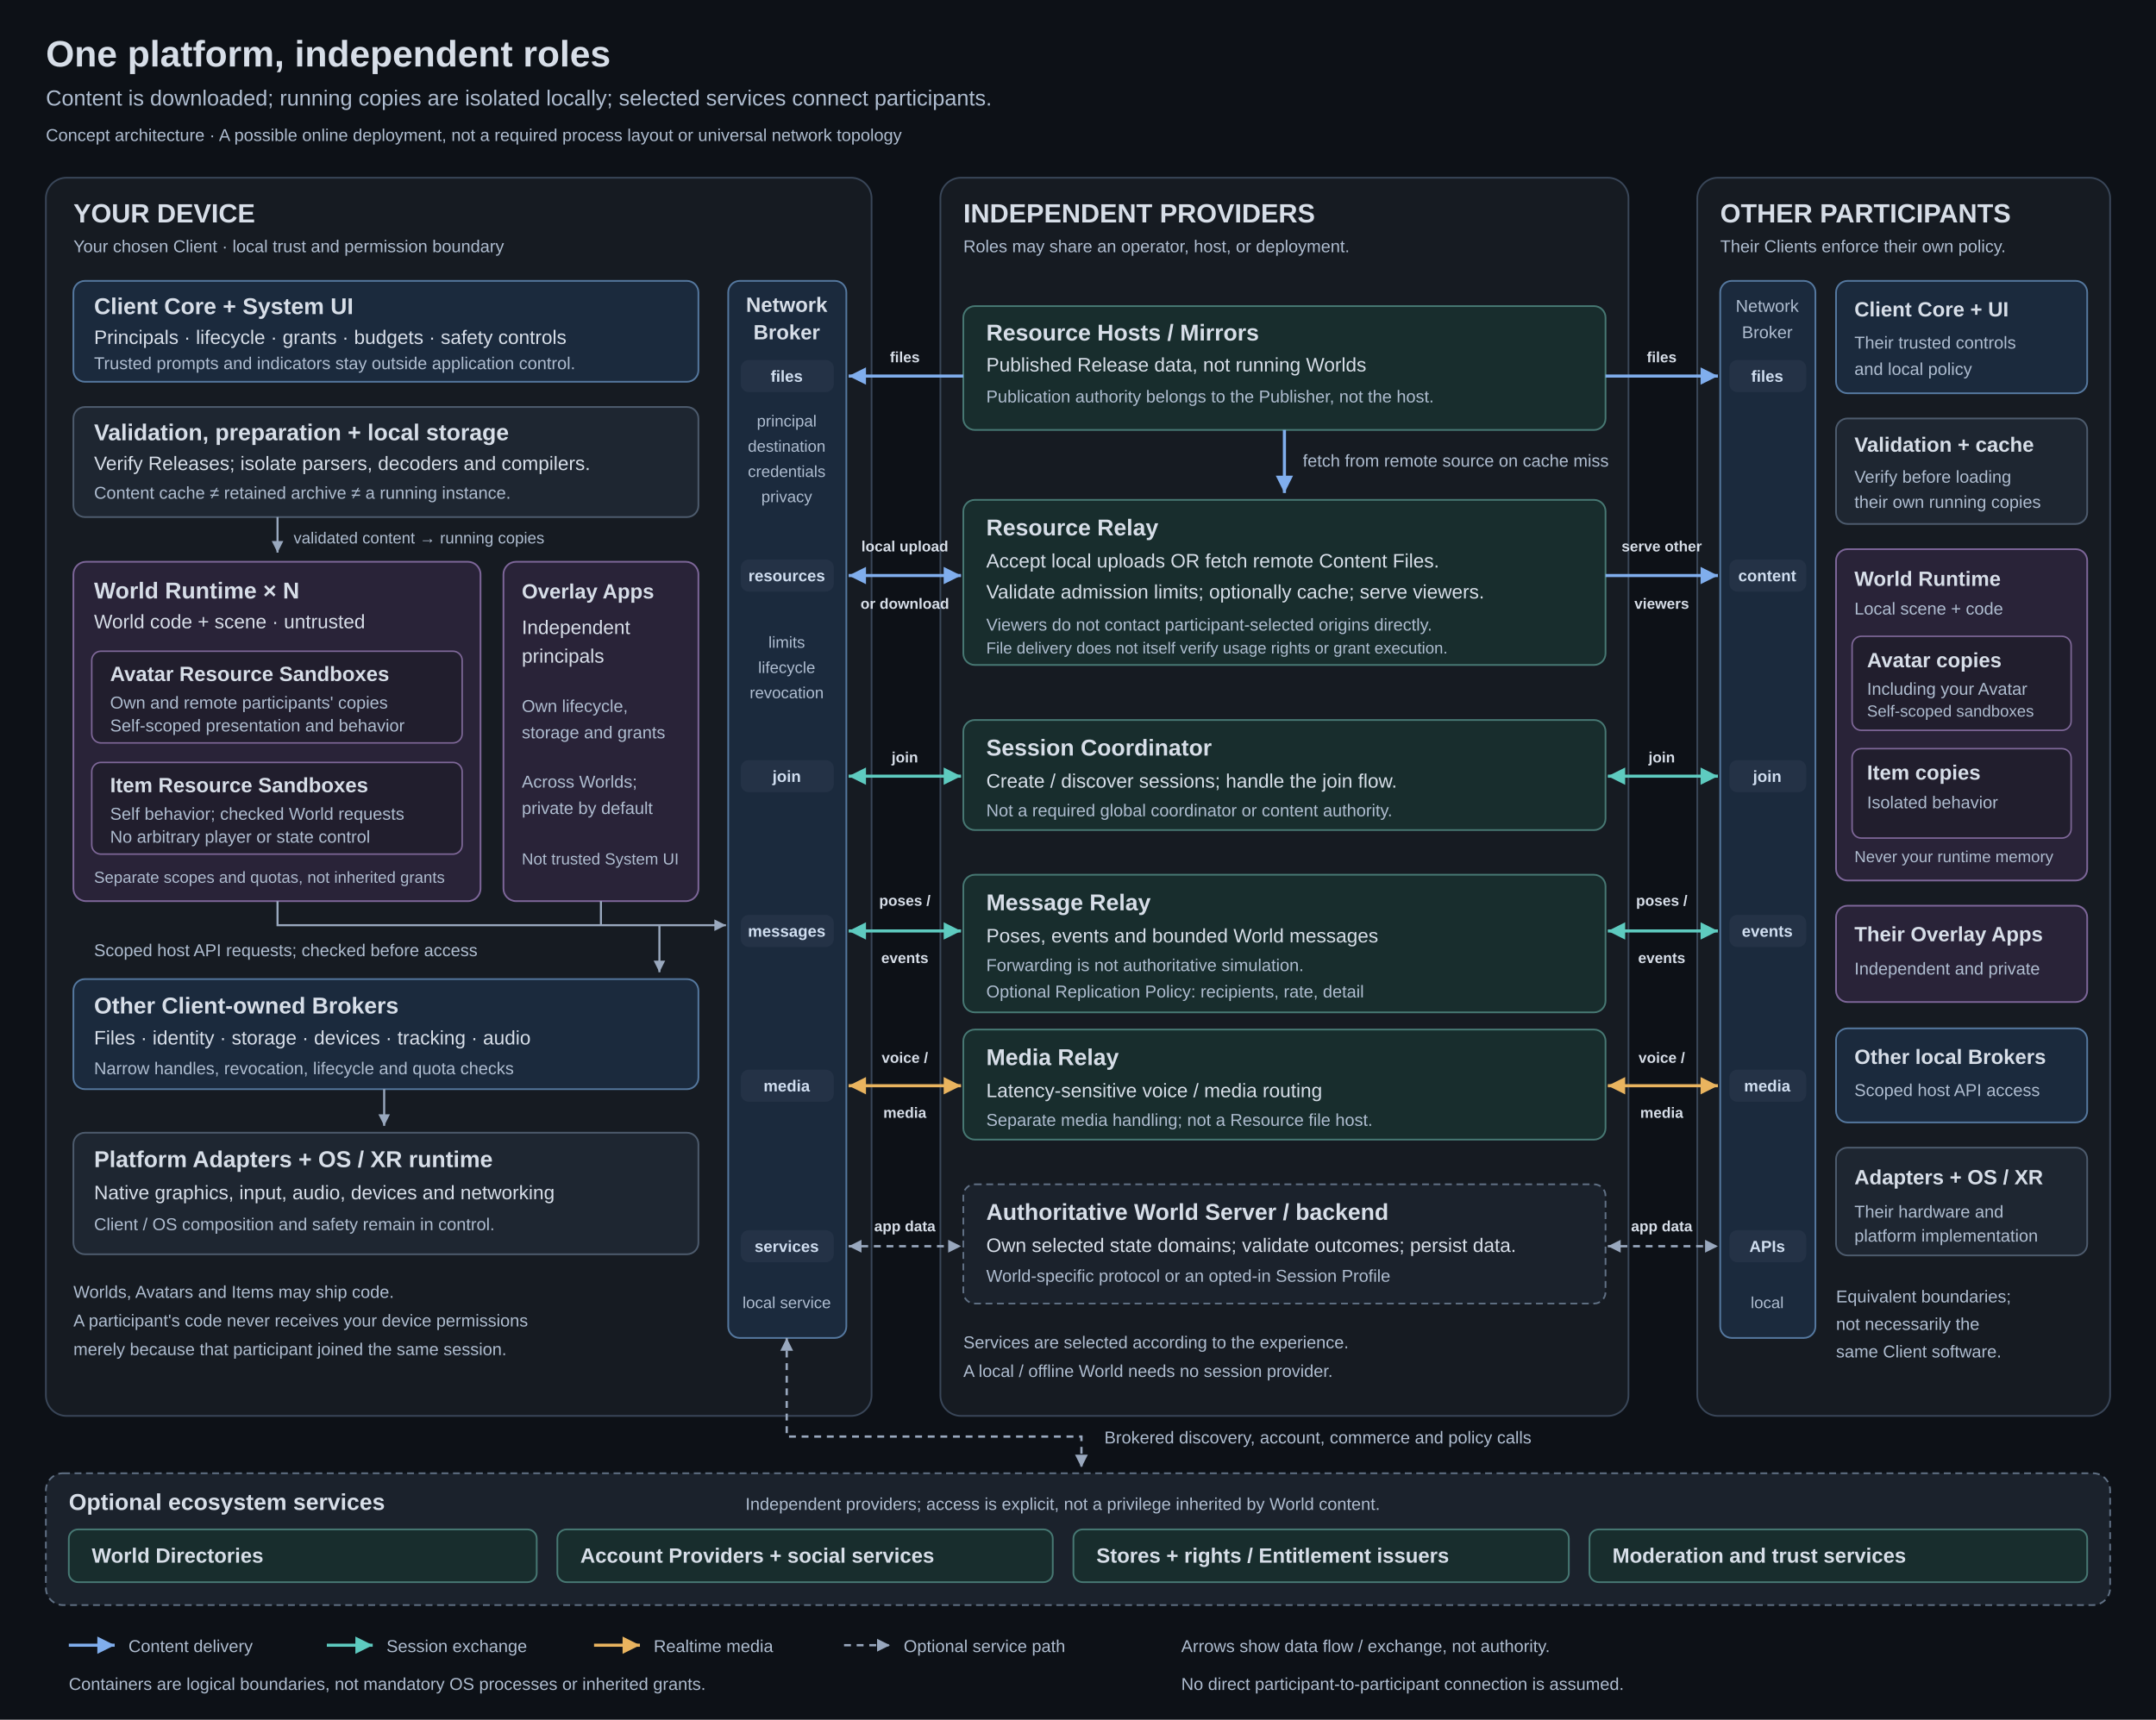
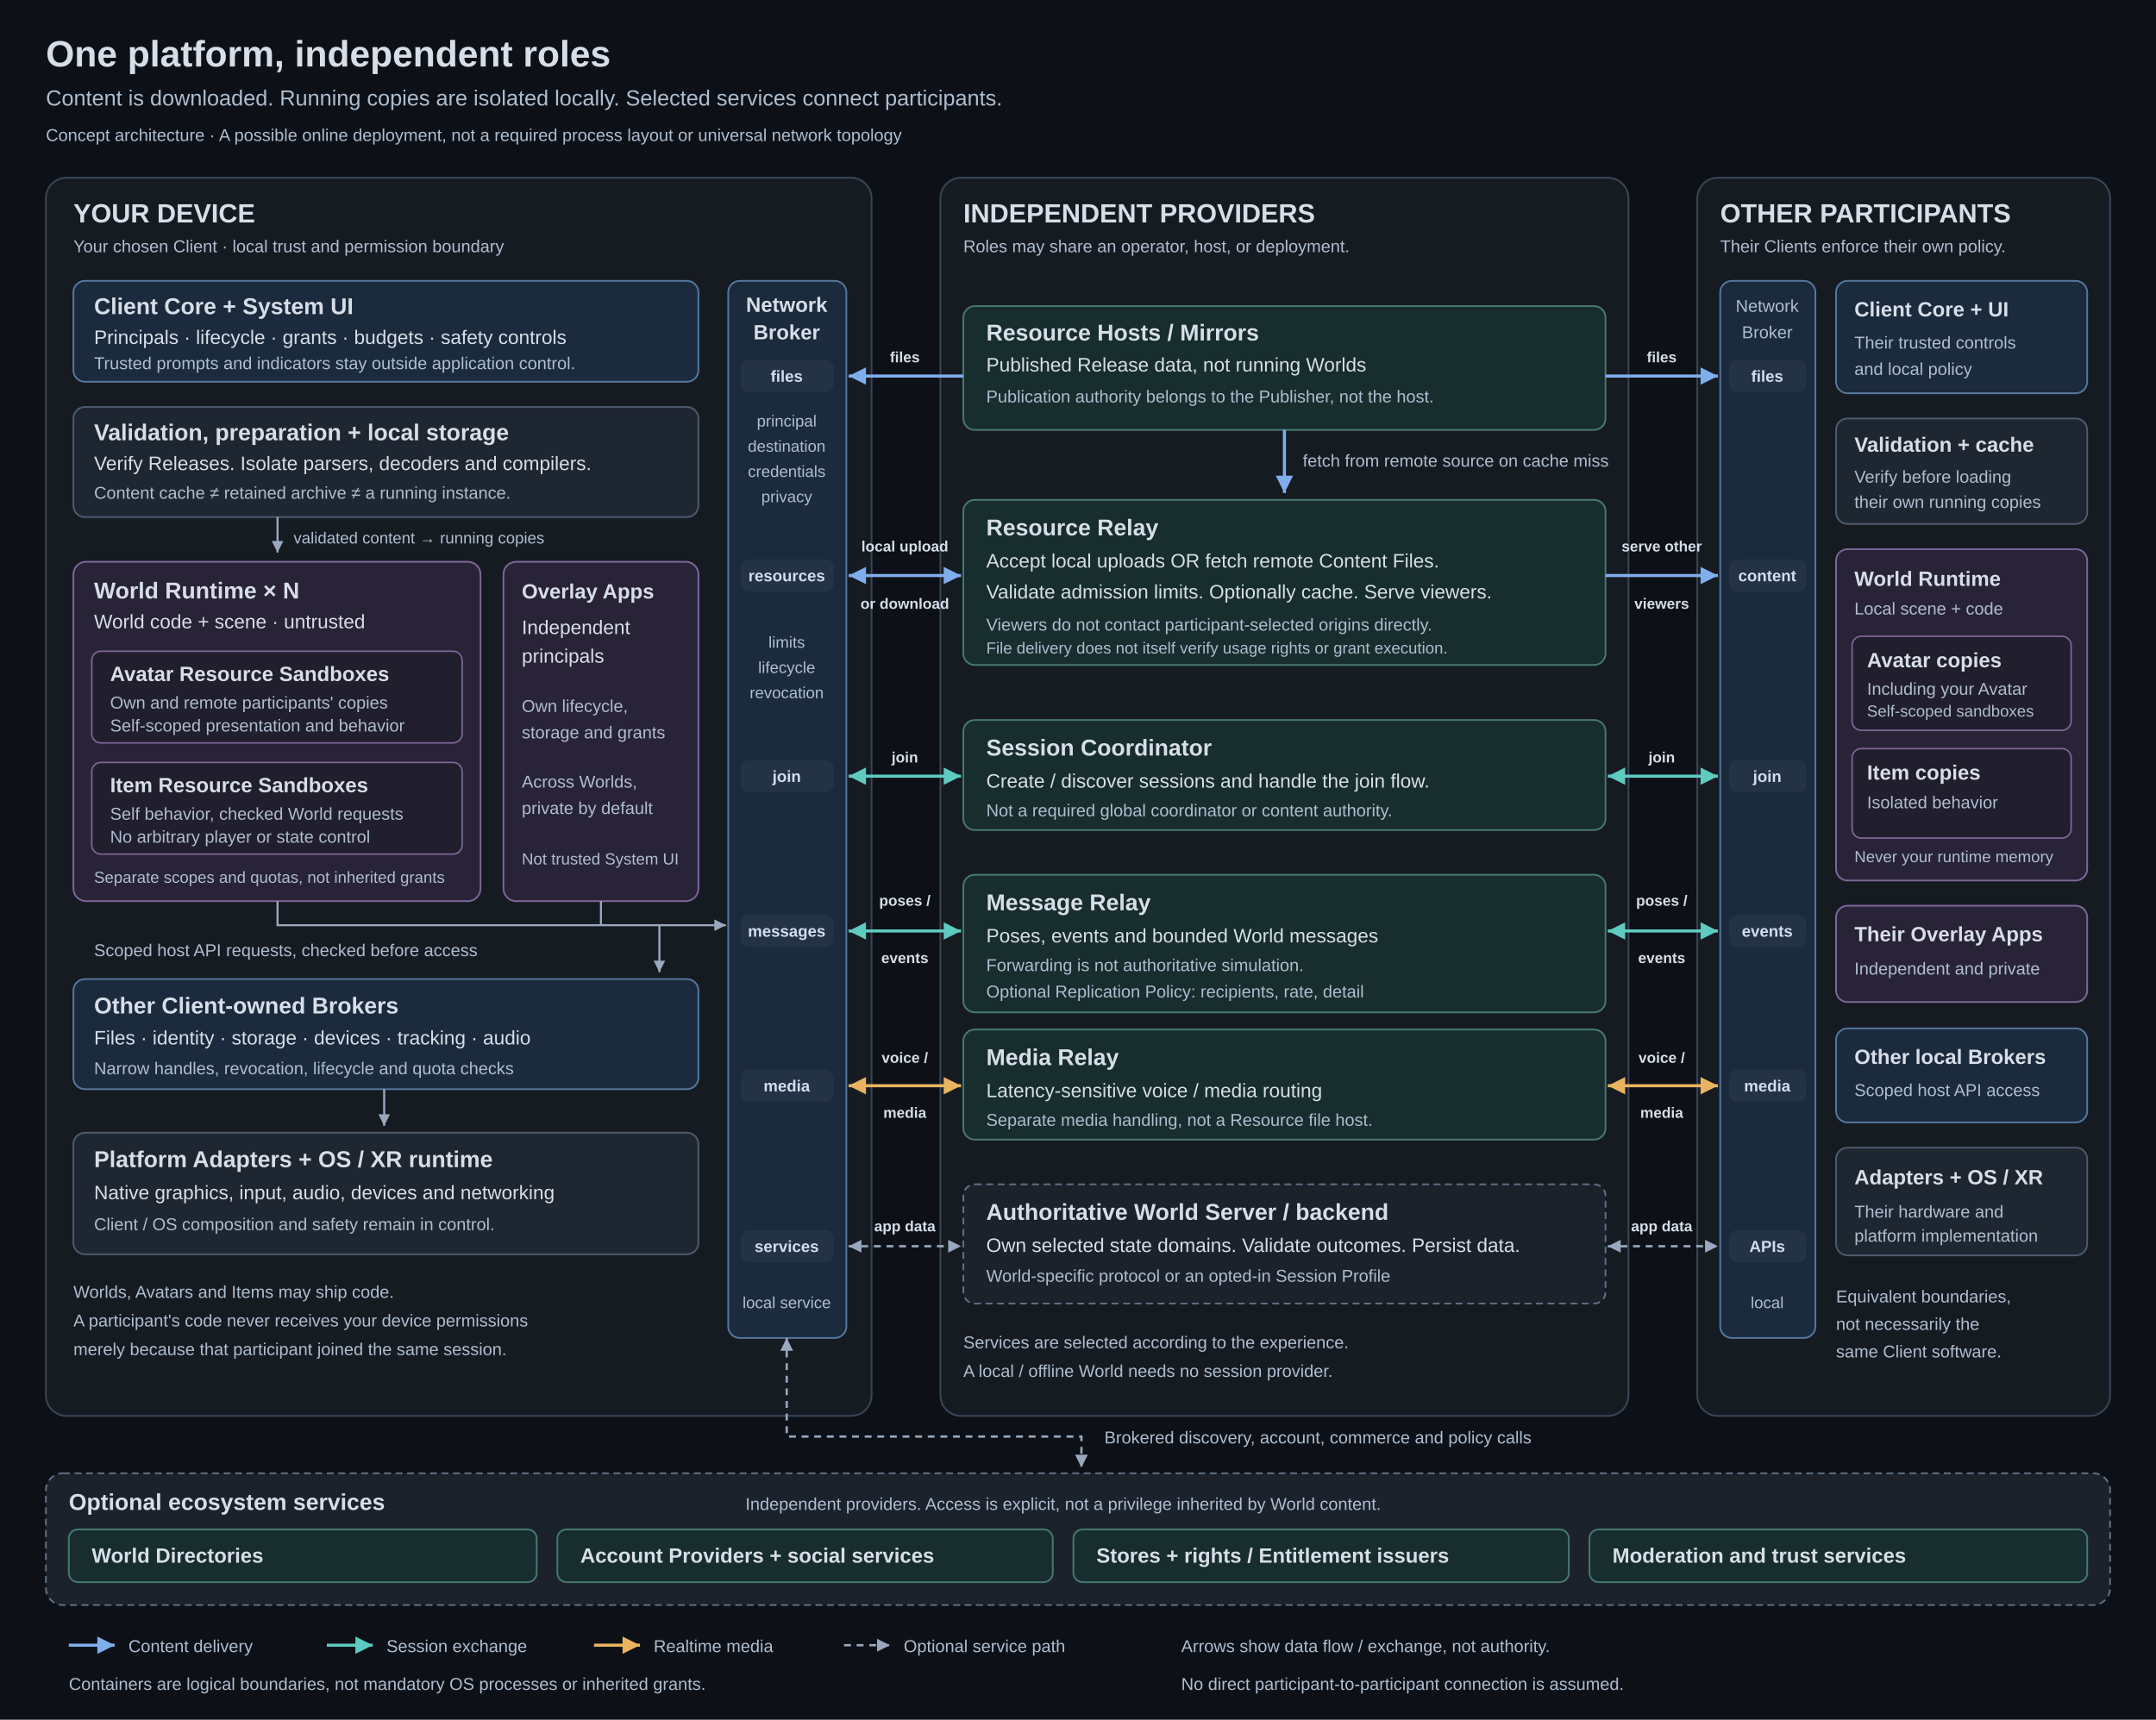
<svg xmlns="http://www.w3.org/2000/svg" width="1880" height="1500" viewBox="0 0 1880 1500" role="img" aria-labelledby="title description">
  <defs>
    <style>
      text { font-family: Arial, Helvetica, sans-serif; fill: #d7dee8; }
      .heading { font-size: 32px; font-weight: 700; }
      .subtitle { font-size: 19px; fill: #afbdd0; }
      .lane-title { font-size: 23px; font-weight: 700; }
      .card-title { font-size: 20px; font-weight: 700; }
      .small-title { font-size: 18px; font-weight: 700; }
      .body { font-size: 17px; }
      .small { font-size: 15px; fill: #afbdd0; }
      .tiny { font-size: 14px; fill: #afbdd0; }
      .port { font-size: 14px; font-weight: 700; fill: #d0def0; text-anchor: middle; }
      .flow-label { font-size: 13px; font-weight: 700; text-anchor: middle; }
      .lane { fill: #161b22; stroke: #394658; stroke-width: 1.5; }
      .trusted { fill: #1b2a3d; stroke: #55789f; stroke-width: 1.5; }
      .support { fill: #1e2631; stroke: #4d5b6d; stroke-width: 1.5; }
      .sandbox { fill: #292338; stroke: #7d6699; stroke-width: 1.5; }
      .nested { fill: #211e2d; stroke: #7f6899; stroke-width: 1.3; }
      .service { fill: #182d2d; stroke: #477873; stroke-width: 1.5; }
      .optional { fill: #1b222c; stroke: #607084; stroke-width: 1.5; stroke-dasharray: 6 4; }
      .content-flow { fill: none; stroke: #80aeed; stroke-width: 2.7; }
      .session-flow { fill: none; stroke: #5ecbc0; stroke-width: 2.7; }
      .media-flow { fill: none; stroke: #e9b45f; stroke-width: 2.7; }
      .local-flow { fill: none; stroke: #99a8be; stroke-width: 1.8; }
      .optional-flow { fill: none; stroke: #99a8be; stroke-width: 2; stroke-dasharray: 6 5; }
    </style>
    <marker id="blue-arrow" viewBox="0 0 10 10" refX="8" refY="5" markerWidth="7" markerHeight="7" orient="auto-start-reverse">
      <path d="M 0 1 L 8 5 L 0 9 Z" fill="#80aeed" />
    </marker>
    <marker id="teal-arrow" viewBox="0 0 10 10" refX="8" refY="5" markerWidth="7" markerHeight="7" orient="auto-start-reverse">
      <path d="M 0 1 L 8 5 L 0 9 Z" fill="#5ecbc0" />
    </marker>
    <marker id="amber-arrow" viewBox="0 0 10 10" refX="8" refY="5" markerWidth="7" markerHeight="7" orient="auto-start-reverse">
      <path d="M 0 1 L 8 5 L 0 9 Z" fill="#e9b45f" />
    </marker>
    <marker id="grey-arrow" viewBox="0 0 10 10" refX="8" refY="5" markerWidth="7" markerHeight="7" orient="auto-start-reverse">
      <path d="M 0 1 L 8 5 L 0 9 Z" fill="#99a8be" />
    </marker>
  </defs>
  <rect width="1880" height="1500" fill="#0d1117" />
  <text x="40" y="58" class="heading">One platform, independent roles</text>
-   <text x="40" y="92" class="subtitle">Content is downloaded; running copies are isolated locally; selected services connect participants.</text>
+   <text x="40" y="92" class="subtitle">Content is downloaded. Running copies are isolated locally. Selected services connect participants.</text>
  <text x="40" y="123" class="small">Concept architecture · A possible online deployment, not a required process layout or universal network topology</text>
  <rect x="40" y="155" width="720" height="1080" rx="18" class="lane" />
  <rect x="820" y="155" width="600" height="1080" rx="18" class="lane" />
  <rect x="1480" y="155" width="360" height="1080" rx="18" class="lane" />
  <text x="64" y="194" class="lane-title">YOUR DEVICE</text>
  <text x="840" y="194" class="lane-title">INDEPENDENT PROVIDERS</text>
  <text x="1500" y="194" class="lane-title">OTHER PARTICIPANTS</text>
  <text x="64" y="220" class="small">Your chosen Client · local trust and permission boundary</text>
  <text x="840" y="220" class="small">Roles may share an operator, host, or deployment.</text>
  <text x="1500" y="220" class="small">Their Clients enforce their own policy.</text>
  <rect x="64" y="245" width="545" height="88" rx="10" class="trusted" />
  <text x="82" y="274" class="card-title">Client Core + System UI</text>
  <text x="82" y="300" class="body">Principals · lifecycle · grants · budgets · safety controls</text>
  <text x="82" y="322" class="small">Trusted prompts and indicators stay outside application control.</text>
  <rect x="64" y="355" width="545" height="96" rx="10" class="support" />
  <text x="82" y="384" class="card-title">Validation, preparation + local storage</text>
-   <text x="82" y="410" class="body">Verify Releases; isolate parsers, decoders and compilers.</text>
+   <text x="82" y="410" class="body">Verify Releases. Isolate parsers, decoders and compilers.</text>
  <text x="82" y="435" class="small">Content cache ≠ retained archive ≠ a running instance.</text>
  <path d="M 242 451 L 242 482" class="local-flow" marker-end="url(#grey-arrow)" />
  <text x="256" y="474" class="tiny">validated content → running copies</text>
  <rect x="64" y="490" width="355" height="296" rx="11" class="sandbox" />
  <text x="82" y="522" class="card-title">World Runtime × N</text>
  <text x="82" y="548" class="body">World code + scene · untrusted</text>
  <rect x="80" y="568" width="323" height="80" rx="8" class="nested" />
  <text x="96" y="594" class="small-title">Avatar Resource Sandboxes</text>
  <text x="96" y="618" class="small">Own and remote participants' copies</text>
  <text x="96" y="638" class="small">Self-scoped presentation and behavior</text>
  <rect x="80" y="665" width="323" height="80" rx="8" class="nested" />
  <text x="96" y="691" class="small-title">Item Resource Sandboxes</text>
-   <text x="96" y="715" class="small">Self behavior; checked World requests</text>
+   <text x="96" y="715" class="small">Self behavior, checked World requests</text>
  <text x="96" y="735" class="small">No arbitrary player or state control</text>
  <text x="82" y="770" class="tiny">Separate scopes and quotas, not inherited grants</text>
  <rect x="439" y="490" width="170" height="296" rx="11" class="sandbox" />
  <text x="455" y="522" class="small-title">Overlay Apps</text>
  <text x="455" y="553" class="body">Independent</text>
  <text x="455" y="578" class="body">principals</text>
  <text x="455" y="621" class="small">Own lifecycle,</text>
  <text x="455" y="644" class="small">storage and grants</text>
-   <text x="455" y="687" class="small">Across Worlds;</text>
+   <text x="455" y="687" class="small">Across Worlds,</text>
  <text x="455" y="710" class="small">private by default</text>
  <text x="455" y="754" class="tiny">Not trusted System UI</text>
  <path d="M 242 786 L 242 807 L 633 807" class="local-flow" marker-end="url(#grey-arrow)" />
  <path d="M 524 786 L 524 807" class="local-flow" />
  <path d="M 575 807 L 575 848" class="local-flow" marker-end="url(#grey-arrow)" />
-   <text x="82" y="834" class="small">Scoped host API requests; checked before access</text>
+   <text x="82" y="834" class="small">Scoped host API requests, checked before access</text>
  <rect x="64" y="854" width="545" height="96" rx="10" class="trusted" />
  <text x="82" y="884" class="card-title">Other Client-owned Brokers</text>
  <text x="82" y="911" class="body">Files · identity · storage · devices · tracking · audio</text>
  <text x="82" y="937" class="small">Narrow handles, revocation, lifecycle and quota checks</text>
  <path d="M 335 950 L 335 982" class="local-flow" marker-end="url(#grey-arrow)" />
  <rect x="64" y="988" width="545" height="106" rx="10" class="support" />
  <text x="82" y="1018" class="card-title">Platform Adapters + OS / XR runtime</text>
  <text x="82" y="1046" class="body">Native graphics, input, audio, devices and networking</text>
  <text x="82" y="1073" class="small">Client / OS composition and safety remain in control.</text>
  <text x="64" y="1132" class="small">Worlds, Avatars and Items may ship code.</text>
  <text x="64" y="1157" class="small">A participant's code never receives your device permissions</text>
  <text x="64" y="1182" class="small">merely because that participant joined the same session.</text>
  <rect x="635" y="245" width="103" height="922" rx="10" class="trusted" />
  <text x="686" y="272" class="small-title" text-anchor="middle">Network</text>
  <text x="686" y="296" class="small-title" text-anchor="middle">Broker</text>
  <text x="686" y="372" class="tiny" text-anchor="middle">principal</text>
  <text x="686" y="394" class="tiny" text-anchor="middle">destination</text>
  <text x="686" y="416" class="tiny" text-anchor="middle">credentials</text>
  <text x="686" y="438" class="tiny" text-anchor="middle">privacy</text>
  <text x="686" y="565" class="tiny" text-anchor="middle">limits</text>
  <text x="686" y="587" class="tiny" text-anchor="middle">lifecycle</text>
  <text x="686" y="609" class="tiny" text-anchor="middle">revocation</text>
  <text x="686" y="1141" class="tiny" text-anchor="middle">local service</text>
  <rect x="646" y="314" width="81" height="28" rx="7" fill="#243246" />
  <text x="686" y="333" class="port">files</text>
  <rect x="646" y="488" width="81" height="28" rx="7" fill="#243246" />
  <text x="686" y="507" class="port">resources</text>
  <rect x="646" y="663" width="81" height="28" rx="7" fill="#243246" />
  <text x="686" y="682" class="port">join</text>
  <rect x="646" y="798" width="81" height="28" rx="7" fill="#243246" />
  <text x="686" y="817" class="port">messages</text>
  <rect x="646" y="933" width="81" height="28" rx="7" fill="#243246" />
  <text x="686" y="952" class="port">media</text>
  <rect x="646" y="1073" width="81" height="28" rx="7" fill="#243246" />
  <text x="686" y="1092" class="port">services</text>
  <rect x="840" y="267" width="560" height="108" rx="10" class="service" />
  <text x="860" y="297" class="card-title">Resource Hosts / Mirrors</text>
  <text x="860" y="324" class="body">Published Release data, not running Worlds</text>
  <text x="860" y="351" class="small">Publication authority belongs to the Publisher, not the host.</text>
  <path d="M 1120 375 L 1120 430" class="content-flow" marker-end="url(#blue-arrow)" />
  <text x="1136" y="407" class="small">fetch from remote source on cache miss</text>
  <rect x="840" y="436" width="560" height="144" rx="10" class="service" />
  <text x="860" y="467" class="card-title">Resource Relay</text>
  <text x="860" y="495" class="body">Accept local uploads OR fetch remote Content Files.</text>
-   <text x="860" y="522" class="body">Validate admission limits; optionally cache; serve viewers.</text>
+   <text x="860" y="522" class="body">Validate admission limits. Optionally cache. Serve viewers.</text>
  <text x="860" y="550" class="small">Viewers do not contact participant-selected origins directly.</text>
  <text x="860" y="570" class="tiny">File delivery does not itself verify usage rights or grant execution.</text>
  <rect x="840" y="628" width="560" height="96" rx="10" class="service" />
  <text x="860" y="659" class="card-title">Session Coordinator</text>
-   <text x="860" y="687" class="body">Create / discover sessions; handle the join flow.</text>
+   <text x="860" y="687" class="body">Create / discover sessions and handle the join flow.</text>
  <text x="860" y="712" class="small">Not a required global coordinator or content authority.</text>
  <rect x="840" y="763" width="560" height="120" rx="10" class="service" />
  <text x="860" y="794" class="card-title">Message Relay</text>
  <text x="860" y="822" class="body">Poses, events and bounded World messages</text>
  <text x="860" y="847" class="small">Forwarding is not authoritative simulation.</text>
  <text x="860" y="870" class="small">Optional Replication Policy: recipients, rate, detail</text>
  <rect x="840" y="898" width="560" height="96" rx="10" class="service" />
  <text x="860" y="929" class="card-title">Media Relay</text>
  <text x="860" y="957" class="body">Latency-sensitive voice / media routing</text>
-   <text x="860" y="982" class="small">Separate media handling; not a Resource file host.</text>
+   <text x="860" y="982" class="small">Separate media handling, not a Resource file host.</text>
  <rect x="840" y="1033" width="560" height="104" rx="10" class="optional" />
  <text x="860" y="1064" class="card-title">Authoritative World Server / backend</text>
-   <text x="860" y="1092" class="body">Own selected state domains; validate outcomes; persist data.</text>
+   <text x="860" y="1092" class="body">Own selected state domains. Validate outcomes. Persist data.</text>
  <text x="860" y="1118" class="small">World-specific protocol or an opted-in Session Profile</text>
  <text x="840" y="1176" class="small">Services are selected according to the experience.</text>
  <text x="840" y="1201" class="small">A local / offline World needs no session provider.</text>
  <rect x="1500" y="245" width="83" height="922" rx="10" class="trusted" />
  <text x="1541" y="272" class="small" text-anchor="middle">Network</text>
  <text x="1541" y="295" class="small" text-anchor="middle">Broker</text>
  <rect x="1508" y="314" width="67" height="28" rx="7" fill="#243246" />
  <text x="1541" y="333" class="port">files</text>
  <rect x="1508" y="488" width="67" height="28" rx="7" fill="#243246" />
  <text x="1541" y="507" class="port">content</text>
  <rect x="1508" y="663" width="67" height="28" rx="7" fill="#243246" />
  <text x="1541" y="682" class="port">join</text>
  <rect x="1508" y="798" width="67" height="28" rx="7" fill="#243246" />
  <text x="1541" y="817" class="port">events</text>
  <rect x="1508" y="933" width="67" height="28" rx="7" fill="#243246" />
  <text x="1541" y="952" class="port">media</text>
  <rect x="1508" y="1073" width="67" height="28" rx="7" fill="#243246" />
  <text x="1541" y="1092" class="port">APIs</text>
  <text x="1541" y="1141" class="tiny" text-anchor="middle">local</text>
  <rect x="1601" y="245" width="219" height="98" rx="10" class="trusted" />
  <text x="1617" y="276" class="small-title">Client Core + UI</text>
  <text x="1617" y="304" class="small">Their trusted controls</text>
  <text x="1617" y="327" class="small">and local policy</text>
  <rect x="1601" y="365" width="219" height="92" rx="10" class="support" />
  <text x="1617" y="394" class="small-title">Validation + cache</text>
  <text x="1617" y="421" class="small">Verify before loading</text>
  <text x="1617" y="443" class="small">their own running copies</text>
  <rect x="1601" y="479" width="219" height="289" rx="10" class="sandbox" />
  <text x="1617" y="511" class="small-title">World Runtime</text>
  <text x="1617" y="536" class="small">Local scene + code</text>
  <rect x="1615" y="555" width="191" height="82" rx="8" class="nested" />
  <text x="1628" y="582" class="small-title">Avatar copies</text>
  <text x="1628" y="606" class="small">Including your Avatar</text>
  <text x="1628" y="625" class="tiny">Self-scoped sandboxes</text>
  <rect x="1615" y="653" width="191" height="78" rx="8" class="nested" />
  <text x="1628" y="680" class="small-title">Item copies</text>
  <text x="1628" y="705" class="small">Isolated behavior</text>
  <text x="1617" y="752" class="tiny">Never your runtime memory</text>
  <rect x="1601" y="790" width="219" height="84" rx="10" class="sandbox" />
  <text x="1617" y="821" class="small-title">Their Overlay Apps</text>
  <text x="1617" y="850" class="small">Independent and private</text>
  <rect x="1601" y="897" width="219" height="82" rx="10" class="trusted" />
  <text x="1617" y="928" class="small-title">Other local Brokers</text>
  <text x="1617" y="956" class="small">Scoped host API access</text>
  <rect x="1601" y="1001" width="219" height="94" rx="10" class="support" />
  <text x="1617" y="1033" class="small-title">Adapters + OS / XR</text>
  <text x="1617" y="1062" class="small">Their hardware and</text>
  <text x="1617" y="1083" class="small">platform implementation</text>
-   <text x="1601" y="1136" class="small">Equivalent boundaries;</text>
+   <text x="1601" y="1136" class="small">Equivalent boundaries,</text>
  <text x="1601" y="1160" class="small">not necessarily the</text>
  <text x="1601" y="1184" class="small">same Client software.</text>
  <path d="M 840 328 L 740 328" class="content-flow" marker-end="url(#blue-arrow)" />
  <text x="789" y="316" class="flow-label" fill="#80aeed">files</text>
  <path d="M 1400 328 L 1498 328" class="content-flow" marker-end="url(#blue-arrow)" />
  <text x="1449" y="316" class="flow-label" fill="#80aeed">files</text>
  <path d="M 740 502 L 838 502" class="content-flow" marker-start="url(#blue-arrow)" marker-end="url(#blue-arrow)" />
  <text x="789" y="481" class="flow-label" fill="#80aeed">local upload</text>
  <text x="789" y="531" class="flow-label" fill="#80aeed">or download</text>
  <path d="M 1400 502 L 1498 502" class="content-flow" marker-end="url(#blue-arrow)" />
  <text x="1449" y="481" class="flow-label" fill="#80aeed">serve other</text>
  <text x="1449" y="531" class="flow-label" fill="#80aeed">viewers</text>
  <path d="M 740 677 L 838 677" class="session-flow" marker-start="url(#teal-arrow)" marker-end="url(#teal-arrow)" />
  <text x="789" y="665" class="flow-label" fill="#5ecbc0">join</text>
  <path d="M 1402 677 L 1498 677" class="session-flow" marker-start="url(#teal-arrow)" marker-end="url(#teal-arrow)" />
  <text x="1449" y="665" class="flow-label" fill="#5ecbc0">join</text>
  <path d="M 740 812 L 838 812" class="session-flow" marker-start="url(#teal-arrow)" marker-end="url(#teal-arrow)" />
  <text x="789" y="790" class="flow-label" fill="#5ecbc0">poses /</text>
  <text x="789" y="840" class="flow-label" fill="#5ecbc0">events</text>
  <path d="M 1402 812 L 1498 812" class="session-flow" marker-start="url(#teal-arrow)" marker-end="url(#teal-arrow)" />
  <text x="1449" y="790" class="flow-label" fill="#5ecbc0">poses /</text>
  <text x="1449" y="840" class="flow-label" fill="#5ecbc0">events</text>
  <path d="M 740 947 L 838 947" class="media-flow" marker-start="url(#amber-arrow)" marker-end="url(#amber-arrow)" />
  <text x="789" y="927" class="flow-label" fill="#e9b45f">voice /</text>
  <text x="789" y="975" class="flow-label" fill="#e9b45f">media</text>
  <path d="M 1402 947 L 1498 947" class="media-flow" marker-start="url(#amber-arrow)" marker-end="url(#amber-arrow)" />
  <text x="1449" y="927" class="flow-label" fill="#e9b45f">voice /</text>
  <text x="1449" y="975" class="flow-label" fill="#e9b45f">media</text>
  <path d="M 740 1087 L 838 1087" class="optional-flow" marker-start="url(#grey-arrow)" marker-end="url(#grey-arrow)" />
  <text x="789" y="1074" class="flow-label">app data</text>
  <path d="M 1402 1087 L 1498 1087" class="optional-flow" marker-start="url(#grey-arrow)" marker-end="url(#grey-arrow)" />
  <text x="1449" y="1074" class="flow-label">app data</text>
  <path d="M 686 1167 L 686 1253 L 943 1253 L 943 1280" class="optional-flow" marker-start="url(#grey-arrow)" marker-end="url(#grey-arrow)" />
  <text x="963" y="1259" class="small">Brokered discovery, account, commerce and policy calls</text>
  <rect x="40" y="1285" width="1800" height="115" rx="15" class="optional" />
  <text x="60" y="1317" class="card-title">Optional ecosystem services</text>
-   <text x="650" y="1317" class="small">Independent providers; access is explicit, not a privilege inherited by World content.</text>
+   <text x="650" y="1317" class="small">Independent providers. Access is explicit, not a privilege inherited by World content.</text>
  <rect x="60" y="1334" width="408" height="46" rx="8" class="service" />
  <text x="80" y="1363" class="small-title">World Directories</text>
  <rect x="486" y="1334" width="432" height="46" rx="8" class="service" />
  <text x="506" y="1363" class="small-title">Account Providers + social services</text>
  <rect x="936" y="1334" width="432" height="46" rx="8" class="service" />
  <text x="956" y="1363" class="small-title">Stores + rights / Entitlement issuers</text>
  <rect x="1386" y="1334" width="434" height="46" rx="8" class="service" />
  <text x="1406" y="1363" class="small-title">Moderation and trust services</text>
  <path d="M 60 1435 L 100 1435" class="content-flow" marker-end="url(#blue-arrow)" />
  <text x="112" y="1441" class="small">Content delivery</text>
  <path d="M 285 1435 L 325 1435" class="session-flow" marker-end="url(#teal-arrow)" />
  <text x="337" y="1441" class="small">Session exchange</text>
  <path d="M 518 1435 L 558 1435" class="media-flow" marker-end="url(#amber-arrow)" />
  <text x="570" y="1441" class="small">Realtime media</text>
  <path d="M 736 1435 L 776 1435" class="optional-flow" marker-end="url(#grey-arrow)" />
  <text x="788" y="1441" class="small">Optional service path</text>
  <text x="1030" y="1441" class="small">Arrows show data flow / exchange, not authority.</text>
  <text x="60" y="1474" class="small">Containers are logical boundaries, not mandatory OS processes or inherited grants.</text>
  <text x="1030" y="1474" class="small">No direct participant-to-participant connection is assumed.</text>
</svg>
